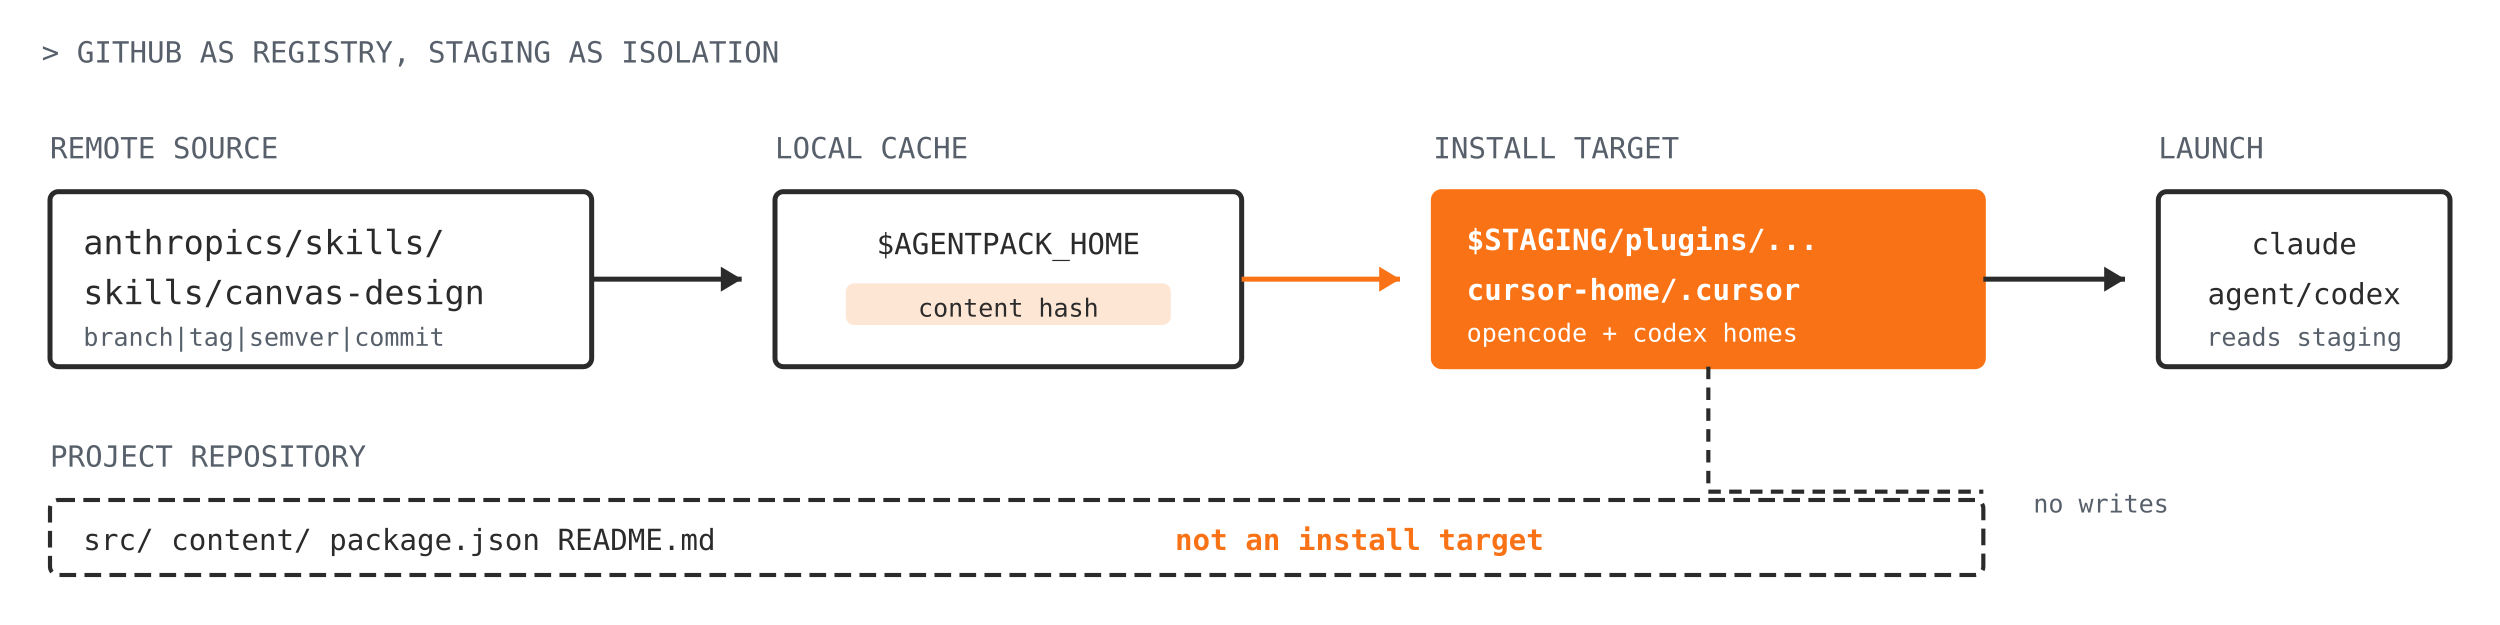
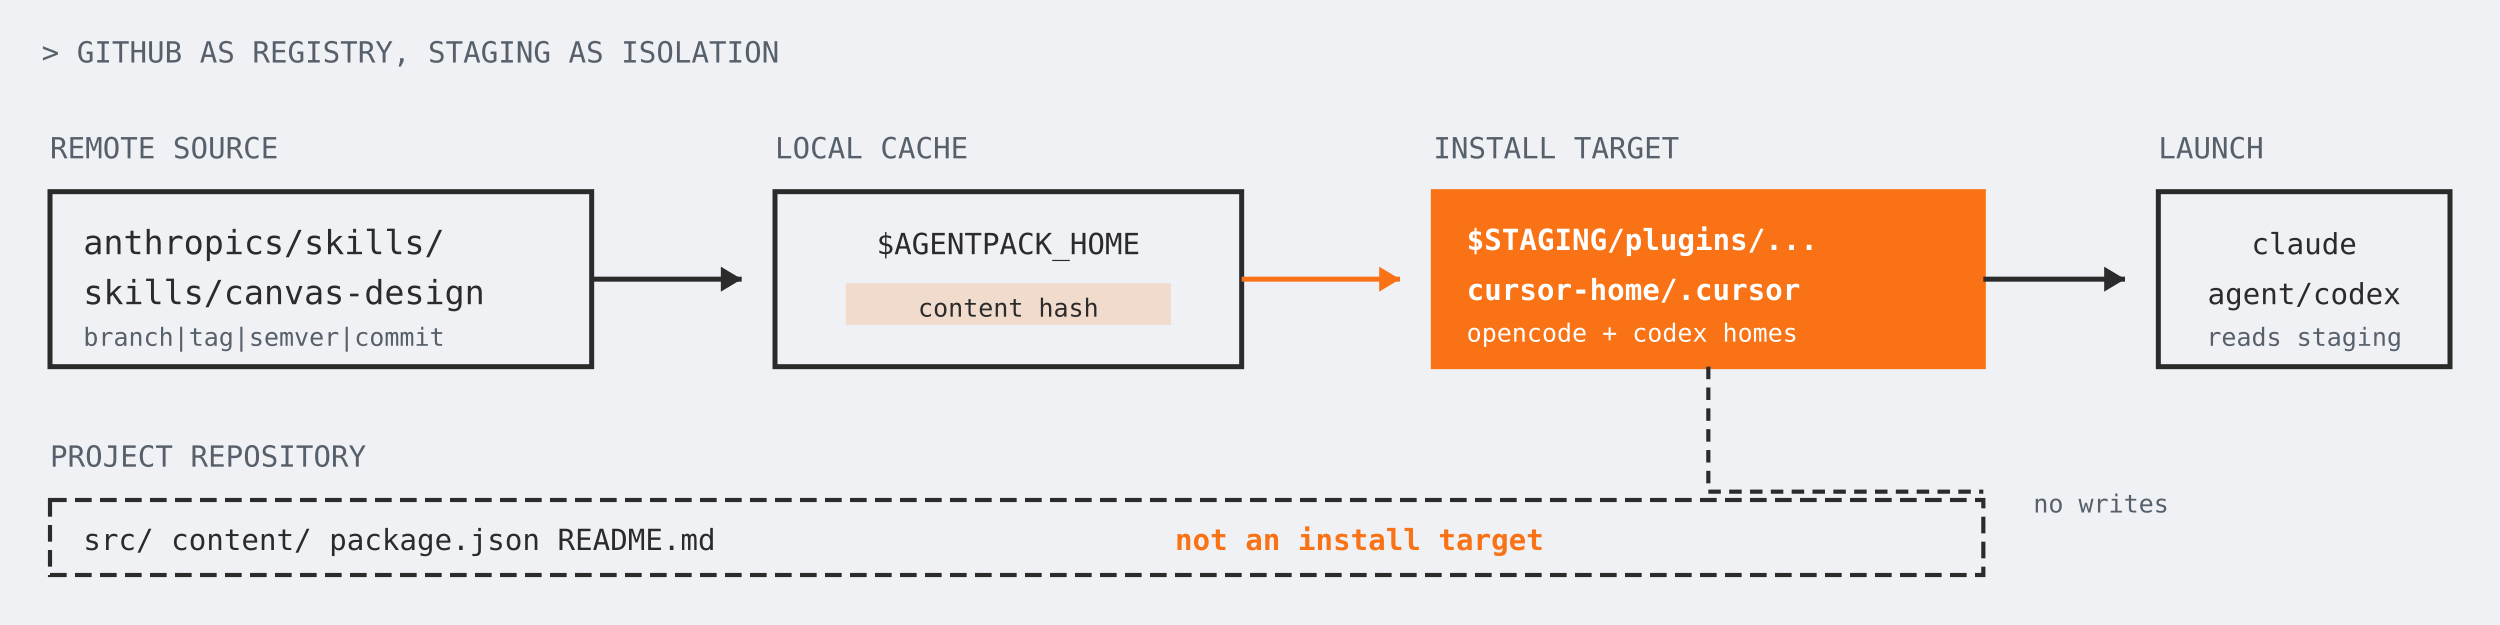
<svg xmlns="http://www.w3.org/2000/svg" viewBox="0 0 600 150" font-family="ui-monospace, SFMono-Regular, 'SF Mono', Menlo, monospace">
-   <rect width="600" height="150" fill="#fff" />
+   <rect width="600" height="150" fill="#eff1f5" />
  <text x="10" y="15" font-size="7" fill="#57606a">&gt; GITHUB AS REGISTRY, STAGING AS ISOLATION</text>
  <text x="12" y="38" font-size="7" fill="#57606a">REMOTE SOURCE</text>
-   <rect x="12" y="46" width="130" height="42" rx="2" fill="none" stroke="#2b2b2b" stroke-width="1.2" />
+   <rect x="12" y="46" width="130" height="42" fill="none" stroke="#2b2b2b" stroke-width="1.2" />
  <text x="20" y="61" font-size="8" fill="#2b2b2b">anthropics/skills/</text>
  <text x="20" y="73" font-size="8" fill="#2b2b2b">skills/canvas-design</text>
  <text x="20" y="83" font-size="6" fill="#57606a">branch|tag|semver|commit</text>
  <line x1="142" y1="67" x2="178" y2="67" stroke="#2b2b2b" stroke-width="1.2" />
  <polygon points="178,67 173,64 173,70" fill="#2b2b2b" />
  <text x="186" y="38" font-size="7" fill="#57606a">LOCAL CACHE</text>
-   <rect x="186" y="46" width="112" height="42" rx="2" fill="none" stroke="#2b2b2b" stroke-width="1.2" />
+   <rect x="186" y="46" width="112" height="42" fill="none" stroke="#2b2b2b" stroke-width="1.2" />
  <text x="242" y="61" text-anchor="middle" font-size="7" fill="#2b2b2b">$AGENTPACK_HOME</text>
-   <rect x="203" y="68" width="78" height="10" rx="2" fill="#f97316" opacity="0.18" />
+   <rect x="203" y="68" width="78" height="10" fill="#f97316" opacity="0.18" />
  <text x="242" y="76" text-anchor="middle" font-size="6" fill="#2b2b2b">content hash</text>
  <line x1="298" y1="67" x2="336" y2="67" stroke="#f97316" stroke-width="1.2" />
  <polygon points="336,67 331,64 331,70" fill="#f97316" />
  <text x="344" y="38" font-size="7" fill="#57606a">INSTALL TARGET</text>
-   <rect x="344" y="46" width="132" height="42" rx="2" fill="#f97316" stroke="#f97316" stroke-width="1.2" />
+   <rect x="344" y="46" width="132" height="42" fill="#f97316" stroke="#f97316" stroke-width="1.2" />
  <text x="352" y="60" font-size="7" fill="#fff" font-weight="600">$STAGING/plugins/...</text>
  <text x="352" y="72" font-size="7" fill="#fff" font-weight="600">cursor-home/.cursor</text>
  <text x="352" y="82" font-size="6" fill="#fff">opencode + codex homes</text>
  <line x1="476" y1="67" x2="510" y2="67" stroke="#2b2b2b" stroke-width="1.2" />
  <polygon points="510,67 505,64 505,70" fill="#2b2b2b" />
  <text x="518" y="38" font-size="7" fill="#57606a">LAUNCH</text>
-   <rect x="518" y="46" width="70" height="42" rx="2" fill="none" stroke="#2b2b2b" stroke-width="1.2" />
+   <rect x="518" y="46" width="70" height="42" fill="none" stroke="#2b2b2b" stroke-width="1.2" />
  <text x="553" y="61" text-anchor="middle" font-size="7" fill="#2b2b2b">claude</text>
  <text x="553" y="73" text-anchor="middle" font-size="7" fill="#2b2b2b">agent/codex</text>
  <text x="553" y="83" text-anchor="middle" font-size="6" fill="#57606a">reads staging</text>
  <text x="12" y="112" font-size="7" fill="#57606a">PROJECT REPOSITORY</text>
-   <rect x="12" y="120" width="464" height="18" rx="2" fill="none" stroke="#2b2b2b" stroke-width="1" stroke-dasharray="4,2" />
+   <rect x="12" y="120" width="464" height="18" fill="none" stroke="#2b2b2b" stroke-width="1" stroke-dasharray="4,2" />
  <text x="20" y="132" font-size="7" fill="#2b2b2b">src/ content/ package.json README.md</text>
  <text x="282" y="132" font-size="7" fill="#f97316" font-weight="600">not an install target</text>
  <line x1="410" y1="88" x2="410" y2="118" stroke="#2b2b2b" stroke-width="1" stroke-dasharray="3,2" />
  <line x1="410" y1="118" x2="476" y2="118" stroke="#2b2b2b" stroke-width="1" stroke-dasharray="3,2" />
  <text x="488" y="123" font-size="6" fill="#57606a">no writes</text>
</svg>
